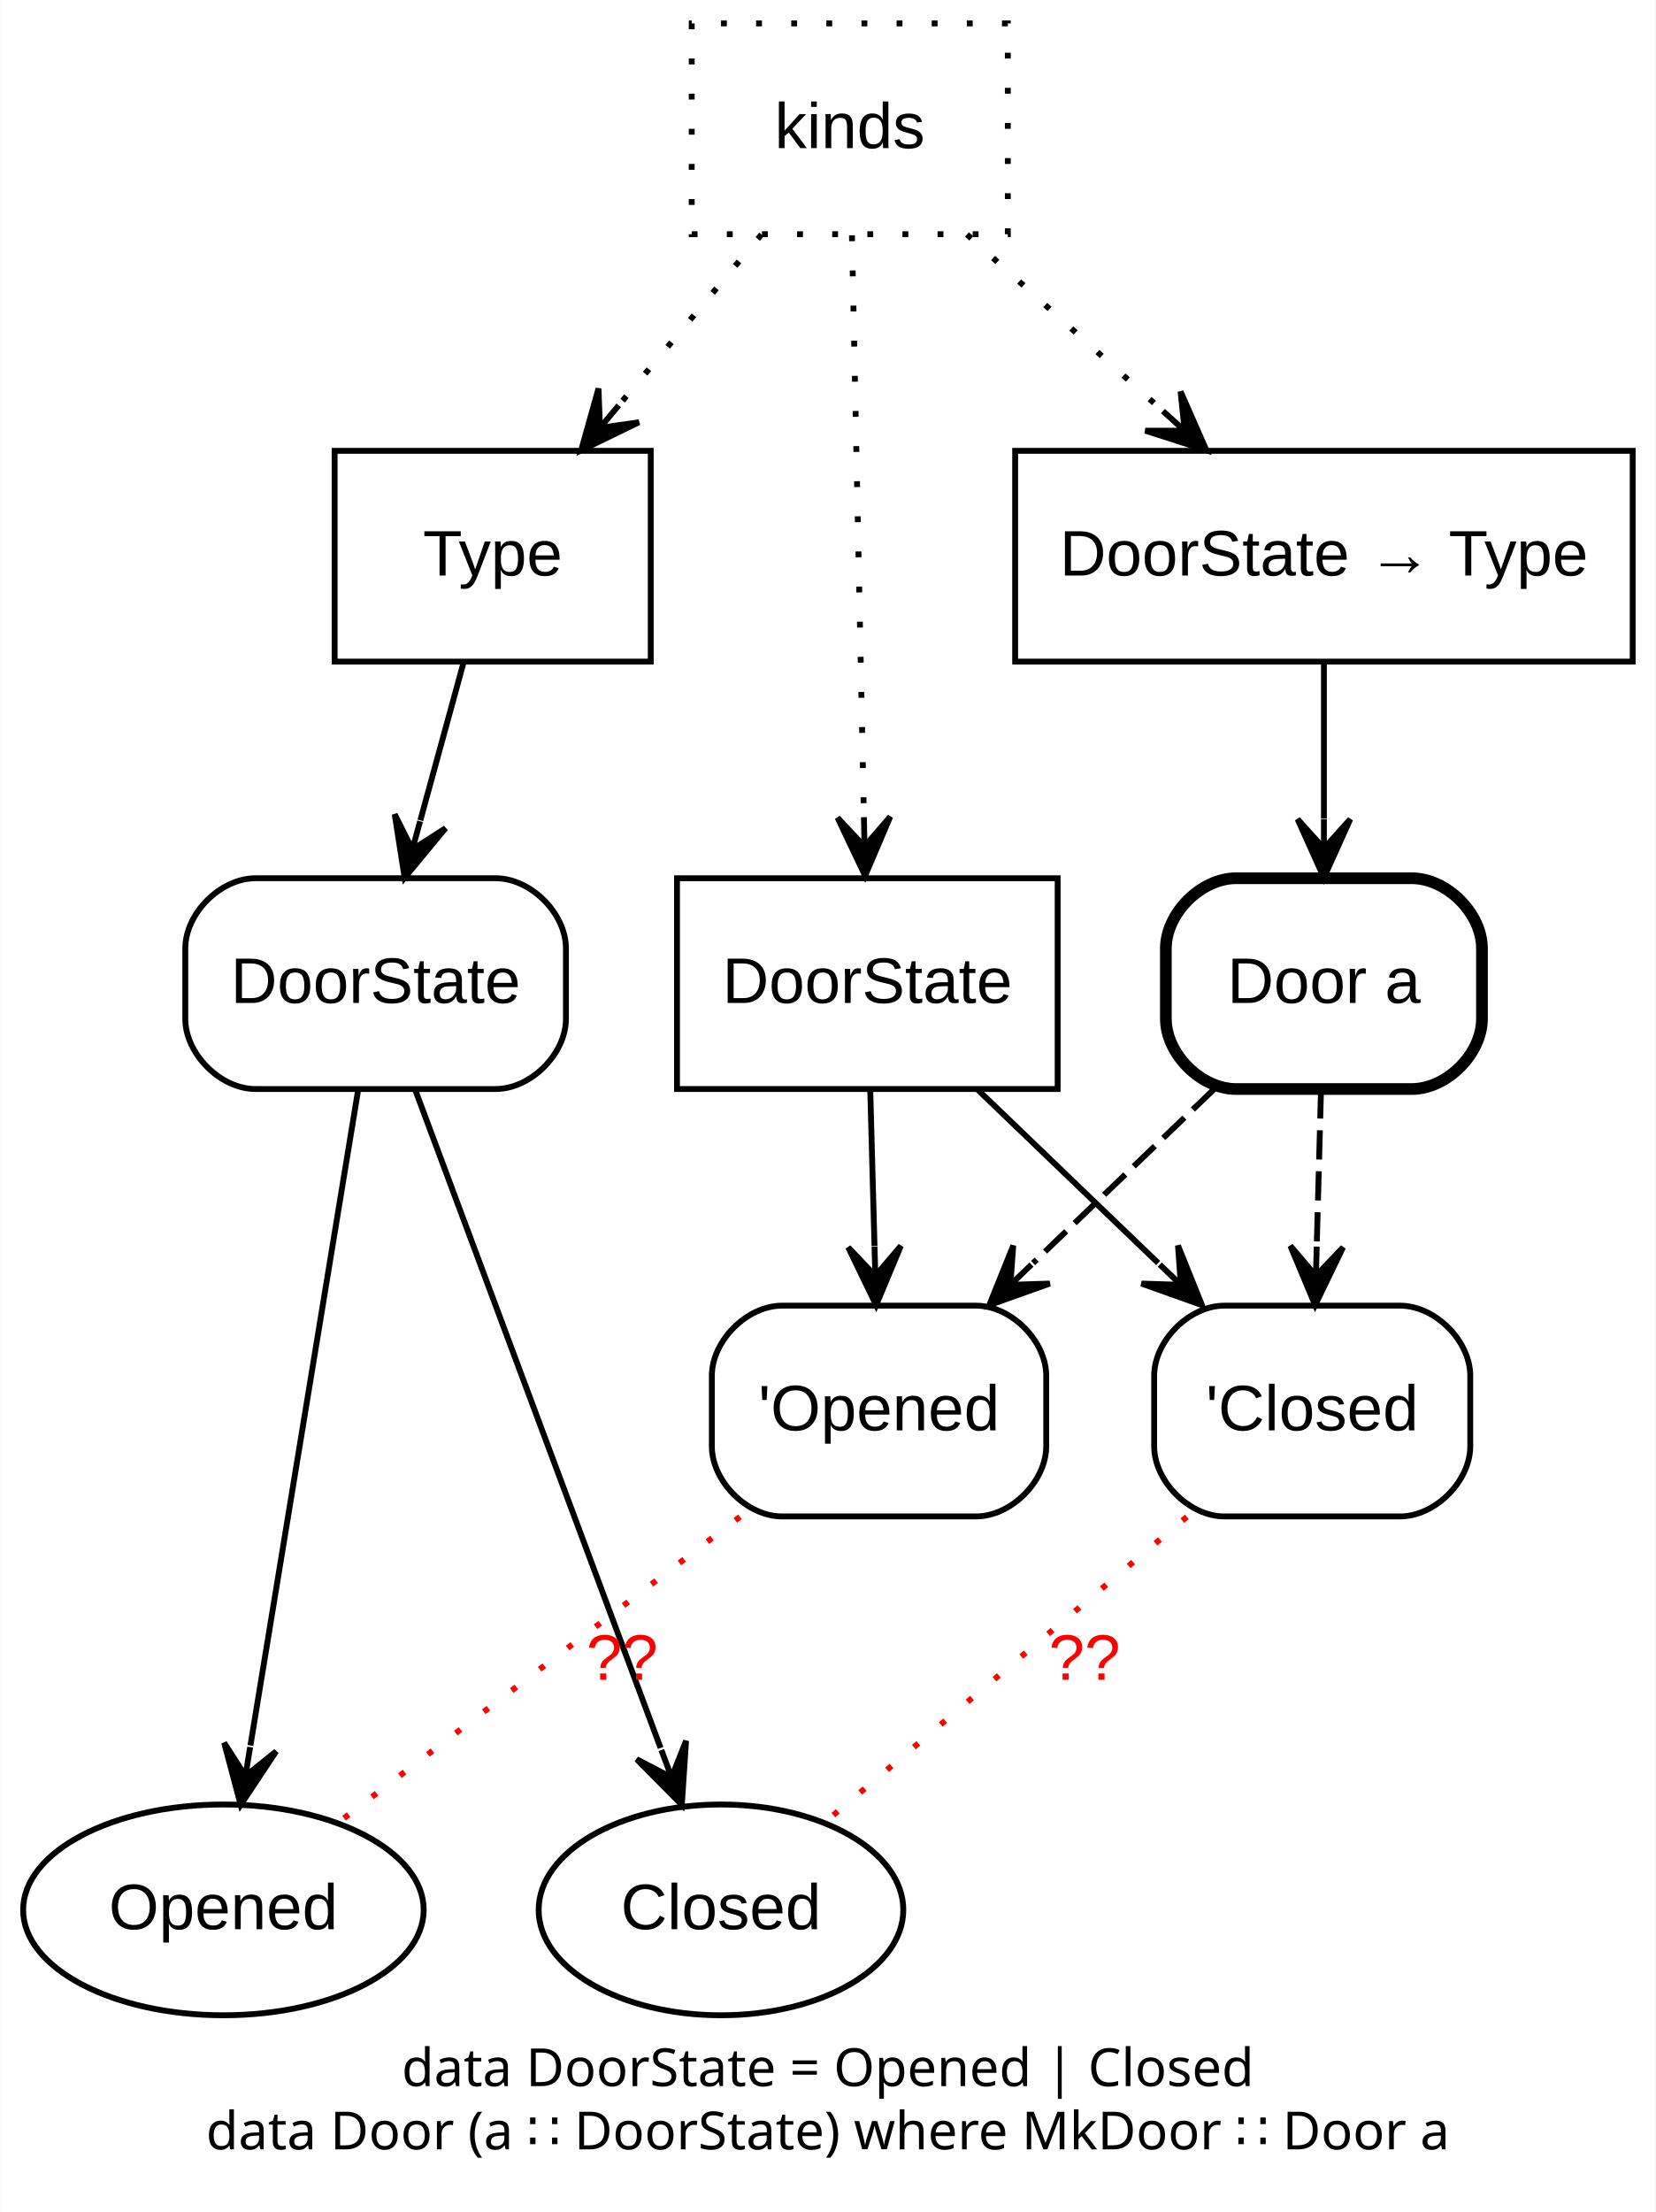
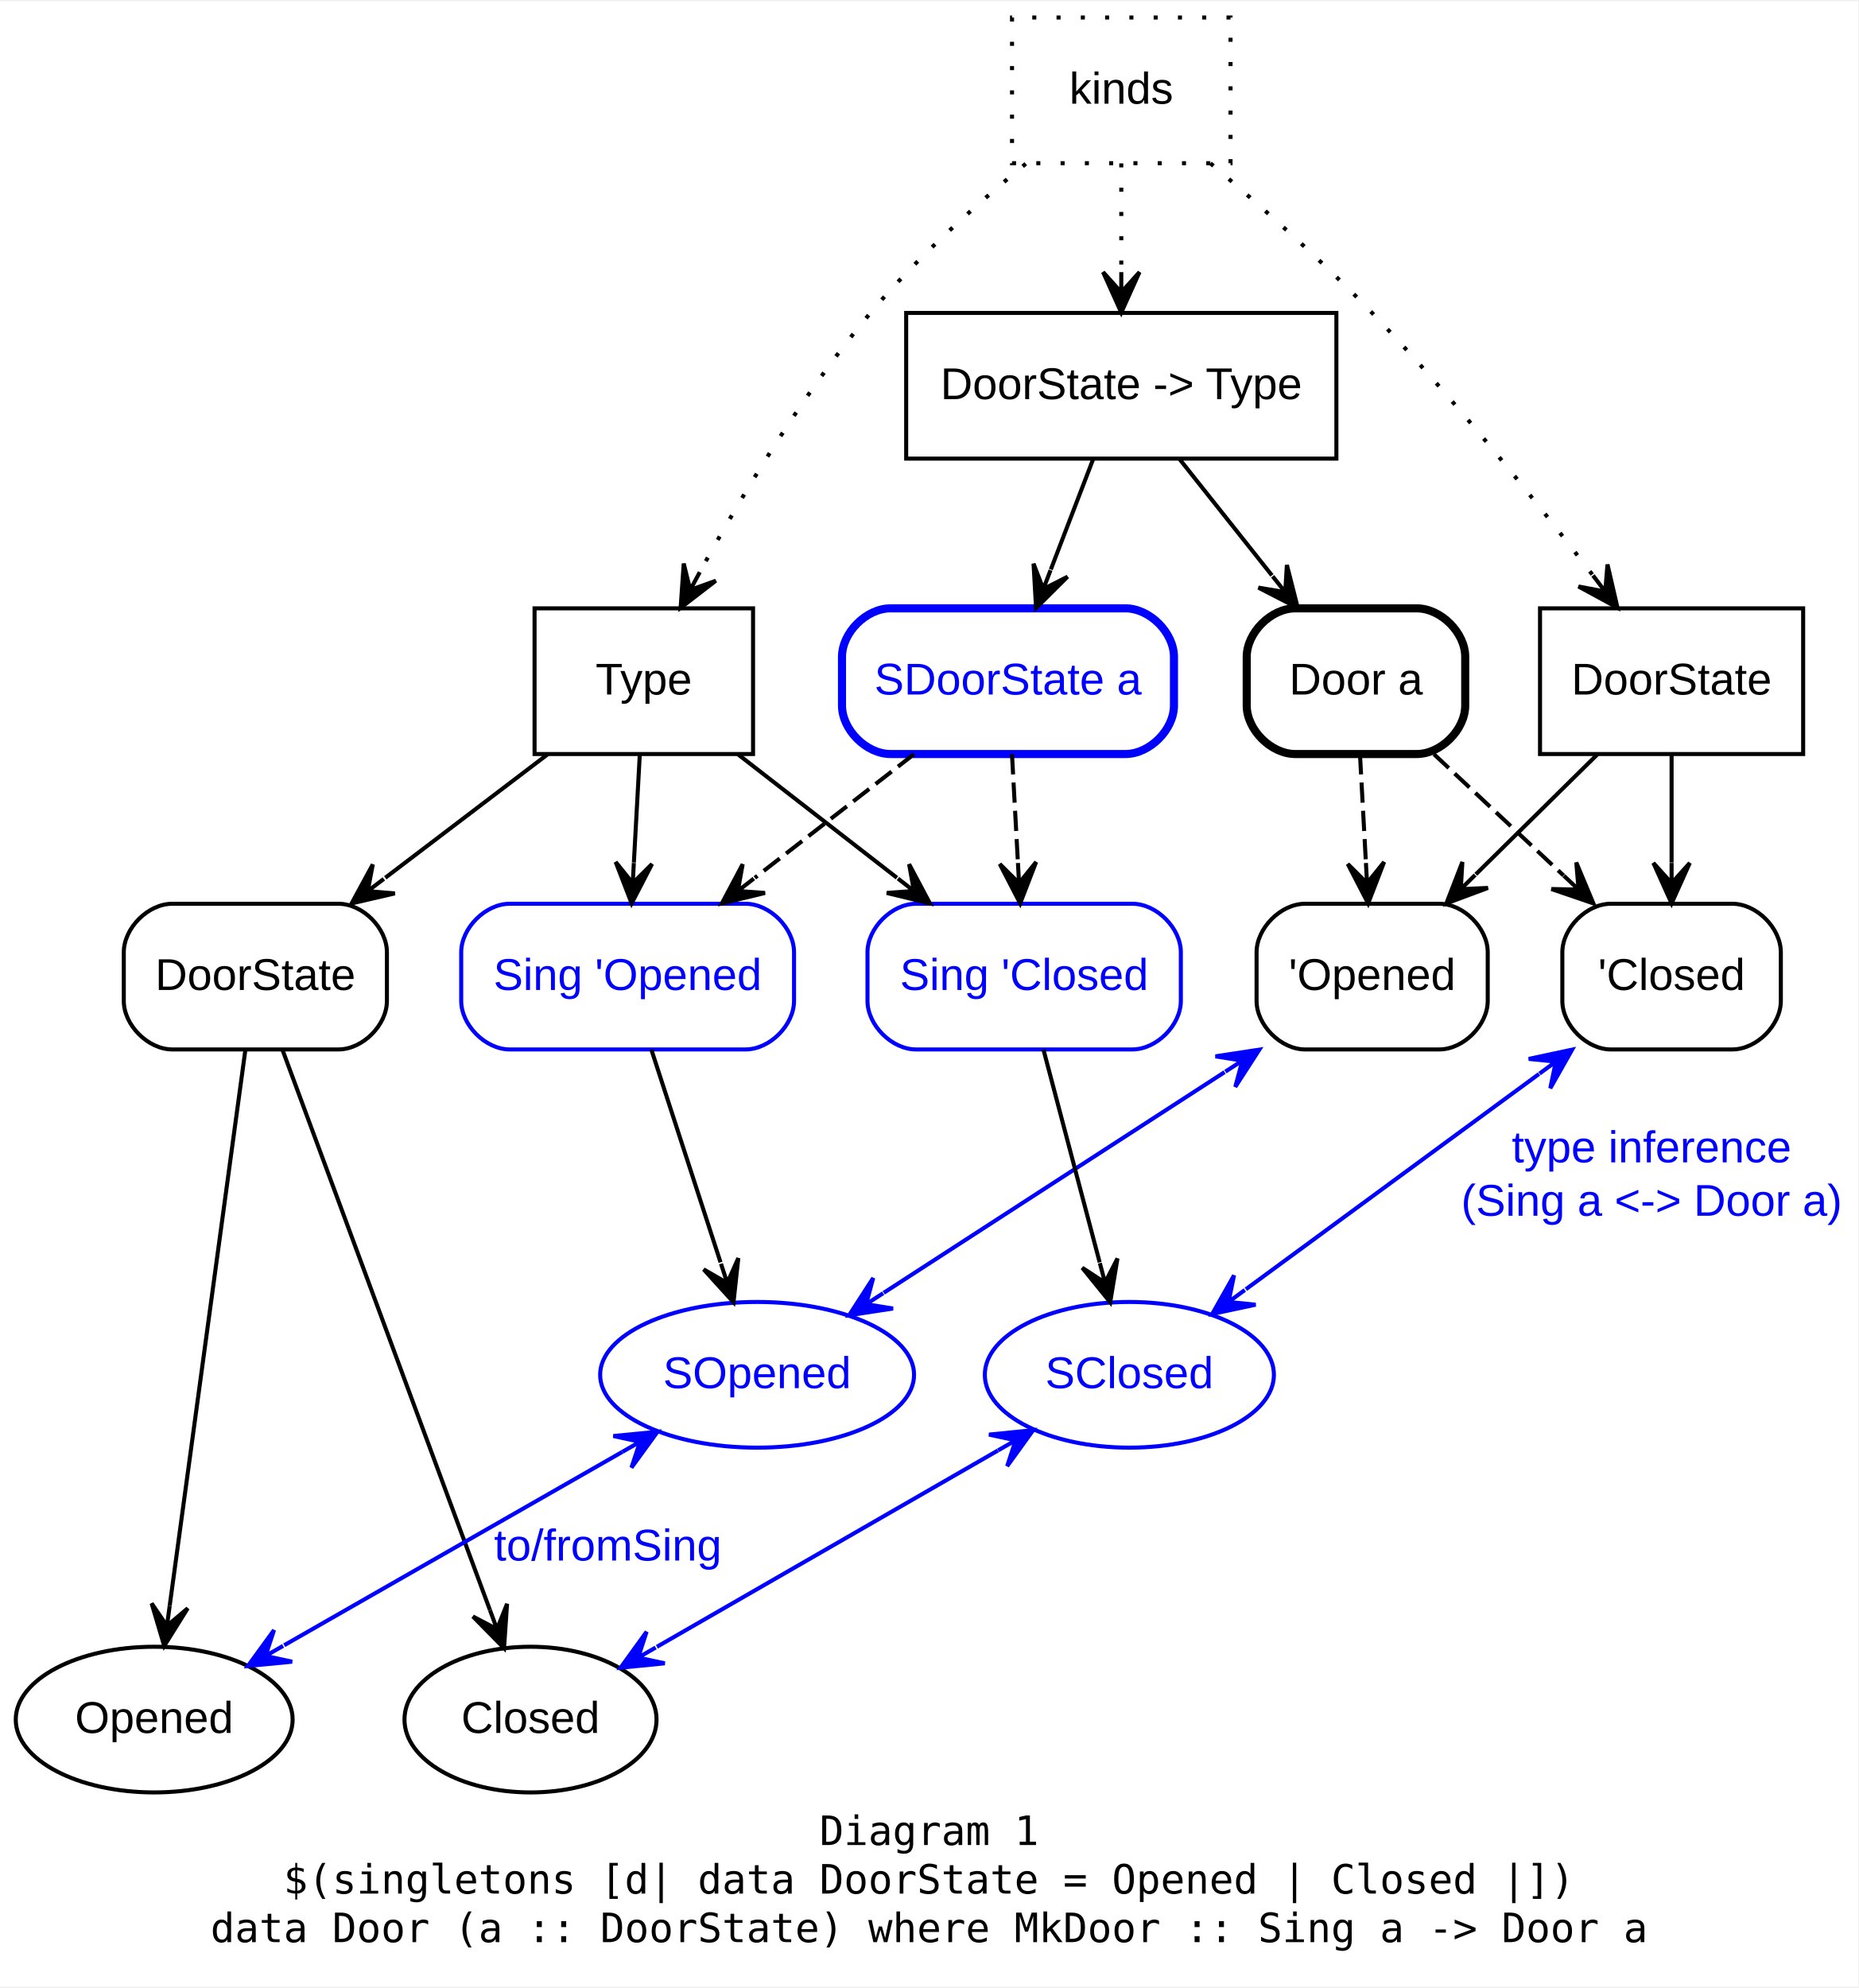
- <svg xmlns="http://www.w3.org/2000/svg" width="283pt" height="378pt" viewBox="0.00 0.00 282.73 377.80">
-   <g id="graph0" class="graph" transform="scale(1 1) rotate(0) translate(4 373.8)">
-     <polygon fill="#ffffff" stroke="transparent" points="-4,4 -4,-373.8 278.73,-373.8 278.73,4 -4,4" />
-     <text text-anchor="middle" x="137.365" y="-17.5" font-family="monaco" font-size="9.00" fill="#000000">data DoorState = Opened | Closed</text>
-     <text text-anchor="middle" x="137.365" y="-6.7" font-family="monaco" font-size="9.00" fill="#000000">data Door (a ∷ DoorState) where MkDoor ∷ Door a</text>
+ <svg xmlns="http://www.w3.org/2000/svg" width="459pt" height="491pt" viewBox="0.00 0.00 459.24 490.60">
+   <g id="graph0" class="graph" transform="scale(1 1) rotate(0) translate(4 486.6)">
+     <polygon fill="#ffffff" stroke="transparent" points="-4,4 -4,-486.6 455.235,-486.6 455.235,4 -4,4" />
+     <text text-anchor="middle" x="225.618" y="-31" font-family="monospace" font-size="10.00" fill="#000000">Diagram 1</text>
+     <text text-anchor="middle" x="225.618" y="-19" font-family="monospace" font-size="10.00" fill="#000000">$(singletons [d| data DoorState = Opened | Closed |])</text>
+     <text text-anchor="middle" x="225.618" y="-7" font-family="monospace" font-size="10.00" fill="#000000">data Door (a :: DoorState) where MkDoor :: Sing a -&gt; Door a</text>
    <g id="node1" class="node">
-       <path fill="none" stroke="#000000" d="M80.621,-223.8C80.621,-223.8 39.593,-223.8 39.593,-223.8 33.593,-223.8 27.593,-217.8 27.593,-211.8 27.593,-211.8 27.593,-199.8 27.593,-199.8 27.593,-193.8 33.593,-187.8 39.593,-187.8 39.593,-187.8 80.621,-187.8 80.621,-187.8 86.621,-187.8 92.621,-193.8 92.621,-199.8 92.621,-199.8 92.621,-211.8 92.621,-211.8 92.621,-217.8 86.621,-223.8 80.621,-223.8" />
-       <text text-anchor="middle" x="60.107" y="-202.5" font-family="arial" font-size="11.00" fill="#000000">DoorState</text>
+       <path fill="none" stroke="#000000" d="M79.621,-263.6C79.621,-263.6 38.593,-263.6 38.593,-263.6 32.593,-263.6 26.593,-257.6 26.593,-251.6 26.593,-251.6 26.593,-239.6 26.593,-239.6 26.593,-233.6 32.593,-227.6 38.593,-227.6 38.593,-227.6 79.621,-227.6 79.621,-227.6 85.621,-227.6 91.621,-233.6 91.621,-239.6 91.621,-239.6 91.621,-251.6 91.621,-251.6 91.621,-257.6 85.621,-263.6 79.621,-263.6" />
+       <text text-anchor="middle" x="59.107" y="-242.3" font-family="arial" font-size="11.00" fill="#000000">DoorState</text>
    </g>
    <g id="node2" class="node">
-       <ellipse fill="none" stroke="#000000" cx="34.107" cy="-47.6" rx="34.214" ry="18" />
-       <text text-anchor="middle" x="34.107" y="-44.3" font-family="arial" font-size="11.00" fill="#000000">Opened</text>
+       <ellipse fill="none" stroke="#000000" cx="34.107" cy="-62" rx="34.214" ry="18" />
+       <text text-anchor="middle" x="34.107" y="-58.7" font-family="arial" font-size="11.00" fill="#000000">Opened</text>
    </g>
    <g id="edge1" class="edge">
-       <path fill="none" stroke="#000000" d="M57.124,-187.652C52.618,-160.236 44.038,-108.029 38.722,-75.681" />
-       <polygon fill="#000000" stroke="#000000" points="37.055,-65.536 43.117,-74.674 37.866,-70.47 38.676,-75.403 38.676,-75.403 38.676,-75.403 37.866,-70.47 34.236,-76.133 37.055,-65.536 37.055,-65.536" />
+       <path fill="none" stroke="#000000" d="M56.618,-227.325C52.238,-195.156 43.125,-128.228 37.937,-90.13" />
+       <polygon fill="#000000" stroke="#000000" points="36.585,-80.202 42.394,-89.503 37.26,-85.156 37.935,-90.11 37.935,-90.11 37.935,-90.11 37.26,-85.156 33.476,-90.717 36.585,-80.202 36.585,-80.202" />
    </g>
    <g id="node3" class="node">
-       <ellipse fill="none" stroke="#000000" cx="119.107" cy="-47.6" rx="31.145" ry="18" />
-       <text text-anchor="middle" x="119.107" y="-44.3" font-family="arial" font-size="11.00" fill="#000000">Closed</text>
+       <ellipse fill="none" stroke="#000000" cx="127.107" cy="-62" rx="31.145" ry="18" />
+       <text text-anchor="middle" x="127.107" y="-58.7" font-family="arial" font-size="11.00" fill="#000000">Closed</text>
    </g>
    <g id="edge2" class="edge">
-       <path fill="none" stroke="#000000" d="M66.875,-187.652C77.144,-160.116 96.74,-107.575 108.791,-75.26" />
-       <polygon fill="#000000" stroke="#000000" points="112.418,-65.536 113.14,-76.478 110.671,-70.221 108.923,-74.906 108.923,-74.906 108.923,-74.906 110.671,-70.221 104.707,-73.333 112.418,-65.536 112.418,-65.536" />
+       <path fill="none" stroke="#000000" d="M65.876,-227.325C77.902,-194.852 103.048,-126.96 117.086,-89.058" />
+       <polygon fill="#000000" stroke="#000000" points="120.566,-79.662 121.312,-90.602 118.829,-84.35 117.092,-89.039 117.092,-89.039 117.092,-89.039 118.829,-84.35 112.873,-87.476 120.566,-79.662 120.566,-79.662" />
    </g>
    <g id="node4" class="node">
-       <polygon fill="none" stroke="#000000" points="176.621,-223.8 111.593,-223.8 111.593,-187.8 176.621,-187.8 176.621,-223.8" />
-       <text text-anchor="middle" x="144.107" y="-202.5" font-family="arial" font-size="11.00" fill="#000000">DoorState</text>
+       <polygon fill="none" stroke="#000000" points="441.621,-336.6 376.593,-336.6 376.593,-300.6 441.621,-300.6 441.621,-336.6" />
+       <text text-anchor="middle" x="409.107" y="-315.3" font-family="arial" font-size="11.00" fill="#000000">DoorState</text>
    </g>
    <g id="node5" class="node">
-       <path fill="none" stroke="#000000" d="M162.67,-150.8C162.67,-150.8 129.544,-150.8 129.544,-150.8 123.544,-150.8 117.544,-144.8 117.544,-138.8 117.544,-138.8 117.544,-126.8 117.544,-126.8 117.544,-120.8 123.544,-114.8 129.544,-114.8 129.544,-114.8 162.67,-114.8 162.67,-114.8 168.67,-114.8 174.67,-120.8 174.67,-126.8 174.67,-126.8 174.67,-138.8 174.67,-138.8 174.67,-144.8 168.67,-150.8 162.67,-150.8" />
-       <text text-anchor="middle" x="146.107" y="-129.5" font-family="arial" font-size="11.00" fill="#000000">'Opened</text>
+       <path fill="none" stroke="#000000" d="M351.67,-263.6C351.67,-263.6 318.544,-263.6 318.544,-263.6 312.544,-263.6 306.544,-257.6 306.544,-251.6 306.544,-251.6 306.544,-239.6 306.544,-239.6 306.544,-233.6 312.544,-227.6 318.544,-227.6 318.544,-227.6 351.67,-227.6 351.67,-227.6 357.67,-227.6 363.67,-233.6 363.67,-239.6 363.67,-239.6 363.67,-251.6 363.67,-251.6 363.67,-257.6 357.67,-263.6 351.67,-263.6" />
+       <text text-anchor="middle" x="335.107" y="-242.3" font-family="arial" font-size="11.00" fill="#000000">'Opened</text>
    </g>
    <g id="edge3" class="edge">
-       <path fill="none" stroke="#000000" d="M144.601,-187.755C144.822,-179.683 145.088,-169.976 145.335,-160.982" />
-       <polygon fill="#000000" stroke="#000000" points="145.611,-150.89 149.836,-161.01 145.474,-155.888 145.337,-160.887 145.337,-160.887 145.337,-160.887 145.474,-155.888 140.839,-160.763 145.611,-150.89 145.611,-150.89" />
+       <path fill="none" stroke="#000000" d="M390.815,-300.555C381.743,-291.605 370.634,-280.647 360.73,-270.877" />
+       <polygon fill="#000000" stroke="#000000" points="353.445,-263.69 363.724,-267.51 357.005,-267.202 360.564,-270.713 360.564,-270.713 360.564,-270.713 357.005,-267.202 357.404,-273.917 353.445,-263.69 353.445,-263.69" />
    </g>
    <g id="node6" class="node">
-       <path fill="none" stroke="#000000" d="M235.107,-150.8C235.107,-150.8 205.107,-150.8 205.107,-150.8 199.107,-150.8 193.107,-144.8 193.107,-138.8 193.107,-138.8 193.107,-126.8 193.107,-126.8 193.107,-120.8 199.107,-114.8 205.107,-114.8 205.107,-114.8 235.107,-114.8 235.107,-114.8 241.107,-114.8 247.107,-120.8 247.107,-126.8 247.107,-126.8 247.107,-138.8 247.107,-138.8 247.107,-144.8 241.107,-150.8 235.107,-150.8" />
-       <text text-anchor="middle" x="220.107" y="-129.5" font-family="arial" font-size="11.00" fill="#000000">'Closed</text>
+       <path fill="none" stroke="#000000" d="M424.107,-263.6C424.107,-263.6 394.107,-263.6 394.107,-263.6 388.107,-263.6 382.107,-257.6 382.107,-251.6 382.107,-251.6 382.107,-239.6 382.107,-239.6 382.107,-233.6 388.107,-227.6 394.107,-227.6 394.107,-227.6 424.107,-227.6 424.107,-227.6 430.107,-227.6 436.107,-233.6 436.107,-239.6 436.107,-239.6 436.107,-251.6 436.107,-251.6 436.107,-257.6 430.107,-263.6 424.107,-263.6" />
+       <text text-anchor="middle" x="409.107" y="-242.3" font-family="arial" font-size="11.00" fill="#000000">'Closed</text>
    </g>
    <g id="edge4" class="edge">
-       <path fill="none" stroke="#000000" d="M162.893,-187.755C172.211,-178.805 183.62,-167.847 193.791,-158.077" />
-       <polygon fill="#000000" stroke="#000000" points="201.273,-150.89 197.178,-161.063 197.667,-154.354 194.061,-157.818 194.061,-157.818 194.061,-157.818 197.667,-154.354 190.944,-154.572 201.273,-150.89 201.273,-150.89" />
+       <path fill="none" stroke="#000000" d="M409.107,-300.555C409.107,-292.483 409.107,-282.776 409.107,-273.782" />
+       <polygon fill="#000000" stroke="#000000" points="409.107,-263.69 413.607,-273.69 409.107,-268.69 409.107,-273.69 409.107,-273.69 409.107,-273.69 409.107,-268.69 404.607,-273.69 409.107,-263.69 409.107,-263.69" />
+     </g>
+     <g id="node14" class="node">
+       <ellipse fill="none" stroke="#0000ff" cx="183.107" cy="-147.2" rx="38.791" ry="18" />
+       <text text-anchor="middle" x="183.107" y="-143.9" font-family="arial" font-size="11.00" fill="#0000ff">SOpened</text>
+     </g>
+     <g id="edge19" class="edge">
+       <path fill="none" stroke="#0000ff" d="M298.638,-221.991C272.934,-205.351 238.87,-183.299 214.4,-167.458" />
+       <polygon fill="#0000ff" stroke="#0000ff" points="307.228,-227.552 296.388,-225.895 303.031,-224.835 298.833,-222.118 298.833,-222.118 298.833,-222.118 303.031,-224.835 301.279,-218.34 307.228,-227.552 307.228,-227.552" />
+       <polygon fill="#0000ff" stroke="#0000ff" points="205.853,-161.925 216.693,-163.582 210.05,-164.642 214.247,-167.359 214.247,-167.359 214.247,-167.359 210.05,-164.642 211.802,-171.137 205.853,-161.925 205.853,-161.925" />
+     </g>
+     <g id="node15" class="node">
+       <ellipse fill="none" stroke="#0000ff" cx="275.107" cy="-147.2" rx="35.722" ry="18" />
+       <text text-anchor="middle" x="275.107" y="-143.9" font-family="arial" font-size="11.00" fill="#0000ff">SClosed</text>
+     </g>
+     <g id="edge20" class="edge">
+       <path fill="none" stroke="#0000ff" d="M376.347,-221.543C354.181,-205.267 325.179,-183.969 303.899,-168.343" />
+       <polygon fill="#0000ff" stroke="#0000ff" points="384.529,-227.552 373.805,-225.26 380.499,-224.593 376.469,-221.633 376.469,-221.633 376.469,-221.633 380.499,-224.593 379.132,-218.006 384.529,-227.552 384.529,-227.552" />
+       <polygon fill="#0000ff" stroke="#0000ff" points="295.582,-162.235 306.305,-164.527 299.612,-165.195 303.642,-168.154 303.642,-168.154 303.642,-168.154 299.612,-165.195 300.978,-171.781 295.582,-162.235 295.582,-162.235" />
+       <text text-anchor="middle" x="404.171" y="-199.7" font-family="arial" font-size="11.00" fill="#0000ff">type inference</text>
+       <text text-anchor="middle" x="404.171" y="-186.5" font-family="arial" font-size="11.00" fill="#0000ff">(Sing a &lt;-&gt; Door a)</text>
+     </g>
+     <g id="node7" class="node">
+       <path fill="none" stroke="#000000" stroke-width="2" d="M346.107,-336.6C346.107,-336.6 316.107,-336.6 316.107,-336.6 310.107,-336.6 304.107,-330.6 304.107,-324.6 304.107,-324.6 304.107,-312.6 304.107,-312.6 304.107,-306.6 310.107,-300.6 316.107,-300.6 316.107,-300.6 346.107,-300.6 346.107,-300.6 352.107,-300.6 358.107,-306.6 358.107,-312.6 358.107,-312.6 358.107,-324.6 358.107,-324.6 358.107,-330.6 352.107,-336.6 346.107,-336.6" />
+       <text text-anchor="middle" x="331.107" y="-315.3" font-family="arial" font-size="11.00" fill="#000000">Door a</text>
+     </g>
+     <g id="edge5" class="edge">
+       <path fill="none" stroke="#000000" stroke-dasharray="5,2" d="M332.096,-300.555C332.538,-292.483 333.07,-282.776 333.563,-273.782" />
+       <polygon fill="#000000" stroke="#000000" points="334.116,-263.69 338.062,-273.922 333.842,-268.683 333.568,-273.675 333.568,-273.675 333.568,-273.675 333.842,-268.683 329.075,-273.429 334.116,-263.69 334.116,-263.69" />
+     </g>
+     <g id="edge6" class="edge">
+       <path fill="none" stroke="#000000" stroke-dasharray="5,2" d="M350.388,-300.555C360.044,-291.518 371.889,-280.432 382.405,-270.59" />
+       <polygon fill="#000000" stroke="#000000" points="389.777,-263.69 385.551,-273.809 386.127,-267.107 382.476,-270.524 382.476,-270.524 382.476,-270.524 386.127,-267.107 379.401,-267.238 389.777,-263.69 389.777,-263.69" />
+     </g>
+     <g id="node8" class="node">
+       <polygon fill="none" stroke="#000000" points="182.107,-336.6 128.107,-336.6 128.107,-300.6 182.107,-300.6 182.107,-336.6" />
+       <text text-anchor="middle" x="155.107" y="-315.3" font-family="arial" font-size="11.00" fill="#000000">Type</text>
+     </g>
+     <g id="edge7" class="edge">
+       <path fill="none" stroke="#000000" d="M131.377,-300.555C119.261,-291.342 104.346,-280.001 91.218,-270.018" />
+       <polygon fill="#000000" stroke="#000000" points="82.897,-263.69 93.581,-266.161 86.877,-266.717 90.857,-269.743 90.857,-269.743 90.857,-269.743 86.877,-266.717 88.133,-273.325 82.897,-263.69 82.897,-263.69" />
+     </g>
+     <g id="node12" class="node">
+       <path fill="none" stroke="#0000ff" d="M180.233,-263.6C180.233,-263.6 121.981,-263.6 121.981,-263.6 115.981,-263.6 109.981,-257.6 109.981,-251.6 109.981,-251.6 109.981,-239.6 109.981,-239.6 109.981,-233.6 115.981,-227.6 121.981,-227.6 121.981,-227.6 180.233,-227.6 180.233,-227.6 186.233,-227.6 192.233,-233.6 192.233,-239.6 192.233,-239.6 192.233,-251.6 192.233,-251.6 192.233,-257.6 186.233,-263.6 180.233,-263.6" />
+       <text text-anchor="middle" x="151.107" y="-242.3" font-family="arial" font-size="11.00" fill="#0000ff">Sing 'Opened</text>
+     </g>
+     <g id="edge17" class="edge">
+       <path fill="none" stroke="#000000" d="M154.118,-300.555C153.676,-292.483 153.144,-282.776 152.651,-273.782" />
+       <polygon fill="#000000" stroke="#000000" points="152.098,-263.69 157.139,-273.429 152.372,-268.683 152.645,-273.675 152.645,-273.675 152.645,-273.675 152.372,-268.683 148.152,-273.922 152.098,-263.69 152.098,-263.69" />
+     </g>
+     <g id="node13" class="node">
+       <path fill="none" stroke="#0000ff" d="M275.827,-263.6C275.827,-263.6 222.387,-263.6 222.387,-263.6 216.387,-263.6 210.387,-257.6 210.387,-251.6 210.387,-251.6 210.387,-239.6 210.387,-239.6 210.387,-233.6 216.387,-227.6 222.387,-227.6 222.387,-227.6 275.827,-227.6 275.827,-227.6 281.827,-227.6 287.827,-233.6 287.827,-239.6 287.827,-239.6 287.827,-251.6 287.827,-251.6 287.827,-257.6 281.827,-263.6 275.827,-263.6" />
+       <text text-anchor="middle" x="249.107" y="-242.3" font-family="arial" font-size="11.00" fill="#0000ff">Sing 'Closed</text>
+     </g>
+     <g id="edge18" class="edge">
+       <path fill="none" stroke="#000000" d="M178.343,-300.555C190.206,-291.342 204.81,-280.001 217.665,-270.018" />
+       <polygon fill="#000000" stroke="#000000" points="225.812,-263.69 220.675,-273.378 221.863,-266.757 217.914,-269.824 217.914,-269.824 217.914,-269.824 221.863,-266.757 215.154,-266.27 225.812,-263.69 225.812,-263.69" />
+     </g>
+     <g id="node9" class="node">
+       <polygon fill="none" stroke="#000000" points="326.267,-409.6 219.946,-409.6 219.946,-373.6 326.267,-373.6 326.267,-409.6" />
+       <text text-anchor="middle" x="273.107" y="-388.3" font-family="arial" font-size="11.00" fill="#000000">DoorState -&gt; Type</text>
+     </g>
+     <g id="edge8" class="edge">
+       <path fill="none" stroke="#000000" d="M287.444,-373.555C294.346,-364.869 302.751,-354.29 310.337,-344.742" />
+       <polygon fill="#000000" stroke="#000000" points="316.734,-336.69 314.036,-347.319 313.623,-340.605 310.513,-344.52 310.513,-344.52 310.513,-344.52 313.623,-340.605 306.99,-341.721 316.734,-336.69 316.734,-336.69" />
+     </g>
+     <g id="node11" class="node">
+       <path fill="none" stroke="#0000ff" stroke-width="2" d="M274.127,-336.6C274.127,-336.6 216.087,-336.6 216.087,-336.6 210.087,-336.6 204.087,-330.6 204.087,-324.6 204.087,-324.6 204.087,-312.6 204.087,-312.6 204.087,-306.6 210.087,-300.6 216.087,-300.6 216.087,-300.6 274.127,-300.6 274.127,-300.6 280.127,-300.6 286.127,-306.6 286.127,-312.6 286.127,-312.6 286.127,-324.6 286.127,-324.6 286.127,-330.6 280.127,-336.6 274.127,-336.6" />
+       <text text-anchor="middle" x="245.107" y="-315.3" font-family="arial" font-size="11.00" fill="#0000ff">SDoorState a</text>
+     </g>
+     <g id="edge16" class="edge">
+       <path fill="none" stroke="#000000" d="M266.186,-373.555C263.022,-365.307 259.204,-355.354 255.692,-346.196" />
+       <polygon fill="#000000" stroke="#000000" points="252.046,-336.69 259.829,-344.416 253.836,-341.359 255.627,-346.027 255.627,-346.027 255.627,-346.027 253.836,-341.359 251.425,-347.639 252.046,-336.69 252.046,-336.69" />
+     </g>
+     <g id="node10" class="node">
+       <polygon fill="none" stroke="#000000" stroke-dasharray="1,5" points="300.107,-482.6 246.107,-482.6 246.107,-446.6 300.107,-446.6 300.107,-482.6" />
+       <text text-anchor="middle" x="273.107" y="-461.3" font-family="arial" font-size="11.00" fill="#000000">kinds</text>
+     </g>
+     <g id="edge10" class="edge">
+       <path fill="none" stroke="#000000" stroke-dasharray="1,5" d="M295.131,-446.584C307.35,-436.22 322.565,-422.692 335.107,-409.6 354.896,-388.943 375.251,-363.553 389.591,-344.846" />
+       <polygon fill="#000000" stroke="#000000" points="395.733,-336.762 393.266,-347.447 392.708,-340.744 389.683,-344.725 389.683,-344.725 389.683,-344.725 392.708,-340.744 386.1,-342.003 395.733,-336.762 395.733,-336.762" />
+     </g>
+     <g id="edge9" class="edge">
+       <path fill="none" stroke="#000000" stroke-dasharray="1,5" d="M249.506,-446.465C237.244,-436.381 222.487,-423.154 211.107,-409.6 194.475,-389.789 179.347,-364.561 169.019,-345.695" />
+       <polygon fill="#000000" stroke="#000000" points="164.211,-336.734 172.904,-343.419 166.575,-341.14 168.939,-345.546 168.939,-345.546 168.939,-345.546 166.575,-341.14 164.974,-347.674 164.211,-336.734 164.211,-336.734" />
+     </g>
+     <g id="edge11" class="edge">
+       <path fill="none" stroke="#000000" stroke-dasharray="1,5" d="M273.107,-446.555C273.107,-438.483 273.107,-428.776 273.107,-419.782" />
+       <polygon fill="#000000" stroke="#000000" points="273.107,-409.69 277.607,-419.69 273.107,-414.69 273.107,-419.69 273.107,-419.69 273.107,-419.69 273.107,-414.69 268.607,-419.69 273.107,-409.69 273.107,-409.69" />
    </g>
    <g id="edge12" class="edge">
-       <path fill="none" stroke="#ff0000" stroke-dasharray="1,5" d="M122.355,-114.731C101.935,-99.198 72.838,-77.064 53.72,-62.52" />
-       <text text-anchor="middle" x="102.222" y="-86.9" font-family="arial" font-size="11.00" fill="#ff0000">??</text>
+       <path fill="none" stroke="#000000" stroke-dasharray="5,2" d="M221.871,-300.555C210.008,-291.342 195.404,-280.001 182.549,-270.018" />
+       <polygon fill="#000000" stroke="#000000" points="174.401,-263.69 185.06,-266.27 178.35,-266.757 182.299,-269.824 182.299,-269.824 182.299,-269.824 178.35,-266.757 179.539,-273.378 174.401,-263.69 174.401,-263.69" />
    </g>
    <g id="edge13" class="edge">
-       <path fill="none" stroke="#ff0000" stroke-dasharray="1,5" d="M198.687,-114.731C180.274,-99.198 154.034,-77.064 136.794,-62.52" />
-       <text text-anchor="middle" x="181.222" y="-86.9" font-family="arial" font-size="11.00" fill="#ff0000">??</text>
+       <path fill="none" stroke="#000000" stroke-dasharray="5,2" d="M246.096,-300.555C246.538,-292.483 247.07,-282.776 247.563,-273.782" />
+       <polygon fill="#000000" stroke="#000000" points="248.116,-263.69 252.062,-273.922 247.842,-268.683 247.569,-273.675 247.569,-273.675 247.569,-273.675 247.842,-268.683 243.075,-273.429 248.116,-263.69 248.116,-263.69" />
    </g>
-     <g id="node7" class="node">
-       <path fill="none" stroke="#000000" stroke-width="2" d="M237.107,-223.8C237.107,-223.8 207.107,-223.8 207.107,-223.8 201.107,-223.8 195.107,-217.8 195.107,-211.8 195.107,-211.8 195.107,-199.8 195.107,-199.8 195.107,-193.8 201.107,-187.8 207.107,-187.8 207.107,-187.8 237.107,-187.8 237.107,-187.8 243.107,-187.8 249.107,-193.8 249.107,-199.8 249.107,-199.8 249.107,-211.8 249.107,-211.8 249.107,-217.8 243.107,-223.8 237.107,-223.8" />
-       <text text-anchor="middle" x="222.107" y="-202.5" font-family="arial" font-size="11.00" fill="#000000">Door a</text>
+     <g id="edge14" class="edge">
+       <path fill="none" stroke="#000000" d="M156.976,-227.552C161.758,-212.849 168.59,-191.841 174.069,-174.993" />
+       <polygon fill="#000000" stroke="#000000" points="177.275,-165.134 178.462,-176.035 175.728,-169.888 174.182,-174.643 174.182,-174.643 174.182,-174.643 175.728,-169.888 169.903,-173.252 177.275,-165.134 177.275,-165.134" />
    </g>
-     <g id="edge5" class="edge">
-       <path fill="none" stroke="#000000" stroke-dasharray="5,2" d="M203.32,-187.755C194.003,-178.805 182.594,-167.847 172.423,-158.077" />
-       <polygon fill="#000000" stroke="#000000" points="164.941,-150.89 175.27,-154.572 168.547,-154.354 172.153,-157.818 172.153,-157.818 172.153,-157.818 168.547,-154.354 169.035,-161.063 164.941,-150.89 164.941,-150.89" />
+     <g id="edge15" class="edge">
+       <path fill="none" stroke="#000000" d="M253.876,-227.552C257.761,-212.849 263.312,-191.841 267.763,-174.993" />
+       <polygon fill="#000000" stroke="#000000" points="270.368,-165.134 272.164,-175.952 269.091,-169.968 267.814,-174.802 267.814,-174.802 267.814,-174.802 269.091,-169.968 263.463,-173.652 270.368,-165.134 270.368,-165.134" />
    </g>
-     <g id="edge6" class="edge">
-       <path fill="none" stroke="#000000" stroke-dasharray="5,2" d="M221.613,-187.755C221.391,-179.683 221.125,-169.976 220.879,-160.982" />
-       <polygon fill="#000000" stroke="#000000" points="220.603,-150.89 225.375,-160.763 220.739,-155.888 220.876,-160.887 220.876,-160.887 220.876,-160.887 220.739,-155.888 216.378,-161.01 220.603,-150.89 220.603,-150.89" />
+     <g id="edge21" class="edge">
+       <path fill="none" stroke="#0000ff" d="M149.801,-128.155C124.847,-113.886 90.901,-94.475 66.236,-80.372" />
+       <polygon fill="#0000ff" stroke="#0000ff" points="158.503,-133.131 147.588,-132.073 154.162,-130.649 149.822,-128.167 149.822,-128.167 149.822,-128.167 154.162,-130.649 152.055,-124.26 158.503,-133.131 158.503,-133.131" />
+       <polygon fill="#0000ff" stroke="#0000ff" points="57.276,-75.248 68.191,-76.306 61.616,-77.73 65.957,-80.212 65.957,-80.212 65.957,-80.212 61.616,-77.73 63.723,-84.119 57.276,-75.248 57.276,-75.248" />
+       <text text-anchor="middle" x="146.222" y="-101.3" font-family="arial" font-size="11.00" fill="#0000ff">to/fromSing</text>
    </g>
-     <g id="node8" class="node">
-       <polygon fill="none" stroke="#000000" points="107.107,-296.8 53.107,-296.8 53.107,-260.8 107.107,-260.8 107.107,-296.8" />
-       <text text-anchor="middle" x="80.107" y="-275.5" font-family="arial" font-size="11.00" fill="#000000">Type</text>
-     </g>
-     <g id="edge7" class="edge">
-       <path fill="none" stroke="#000000" d="M75.163,-260.755C72.927,-252.595 70.234,-242.765 67.748,-233.689" />
-       <polygon fill="#000000" stroke="#000000" points="65.063,-223.89 72.046,-232.346 66.384,-228.713 67.706,-233.535 67.706,-233.535 67.706,-233.535 66.384,-228.713 63.366,-234.724 65.063,-223.89 65.063,-223.89" />
-     </g>
-     <g id="node9" class="node">
-       <polygon fill="none" stroke="#000000" points="274.853,-296.8 169.36,-296.8 169.36,-260.8 274.853,-260.8 274.853,-296.8" />
-       <text text-anchor="middle" x="222.107" y="-275.5" font-family="arial" font-size="11.00" fill="#000000">DoorState → Type</text>
-     </g>
-     <g id="edge8" class="edge">
-       <path fill="none" stroke="#000000" d="M222.107,-260.755C222.107,-252.683 222.107,-242.976 222.107,-233.982" />
-       <polygon fill="#000000" stroke="#000000" points="222.107,-223.89 226.607,-233.89 222.107,-228.89 222.107,-233.89 222.107,-233.89 222.107,-233.89 222.107,-228.89 217.607,-233.89 222.107,-223.89 222.107,-223.89" />
-     </g>
-     <g id="node10" class="node">
-       <polygon fill="none" stroke="#000000" stroke-dasharray="1,5" points="168.107,-369.8 114.107,-369.8 114.107,-333.8 168.107,-333.8 168.107,-369.8" />
-       <text text-anchor="middle" x="141.107" y="-348.5" font-family="arial" font-size="11.00" fill="#000000">kinds</text>
-     </g>
-     <g id="edge10" class="edge">
-       <path fill="none" stroke="#000000" stroke-dasharray="1,5" d="M141.481,-333.604C141.993,-308.687 142.917,-263.694 143.522,-234.288" />
-       <polygon fill="#000000" stroke="#000000" points="143.728,-224.225 148.022,-234.315 143.626,-229.224 143.523,-234.223 143.523,-234.223 143.523,-234.223 143.626,-229.224 139.024,-234.131 143.728,-224.225 143.728,-224.225" />
-     </g>
-     <g id="edge9" class="edge">
-       <path fill="none" stroke="#000000" stroke-dasharray="1,5" d="M126.028,-333.755C118.697,-324.981 109.751,-314.276 101.71,-304.653" />
-       <polygon fill="#000000" stroke="#000000" points="95.224,-296.89 105.089,-301.678 98.43,-300.727 101.636,-304.564 101.636,-304.564 101.636,-304.564 98.43,-300.727 98.183,-307.45 95.224,-296.89 95.224,-296.89" />
-     </g>
-     <g id="edge11" class="edge">
-       <path fill="none" stroke="#000000" stroke-dasharray="1,5" d="M161.129,-333.755C171.157,-324.718 183.458,-313.632 194.378,-303.79" />
-       <polygon fill="#000000" stroke="#000000" points="202.034,-296.89 197.618,-306.928 198.32,-300.238 194.606,-303.585 194.606,-303.585 194.606,-303.585 198.32,-300.238 191.593,-300.242 202.034,-296.89 202.034,-296.89" />
+     <g id="edge22" class="edge">
+       <path fill="none" stroke="#0000ff" d="M242.604,-128.489C217.538,-114.059 183.084,-94.225 158.342,-79.981" />
+       <polygon fill="#0000ff" stroke="#0000ff" points="251.328,-133.511 240.417,-132.422 246.995,-131.017 242.662,-128.522 242.662,-128.522 242.662,-128.522 246.995,-131.017 244.907,-124.622 251.328,-133.511 251.328,-133.511" />
+       <polygon fill="#0000ff" stroke="#0000ff" points="149.374,-74.819 160.286,-75.908 153.707,-77.313 158.041,-79.808 158.041,-79.808 158.041,-79.808 153.707,-77.313 155.796,-83.708 149.374,-74.819 149.374,-74.819" />
    </g>
  </g>
</svg>
